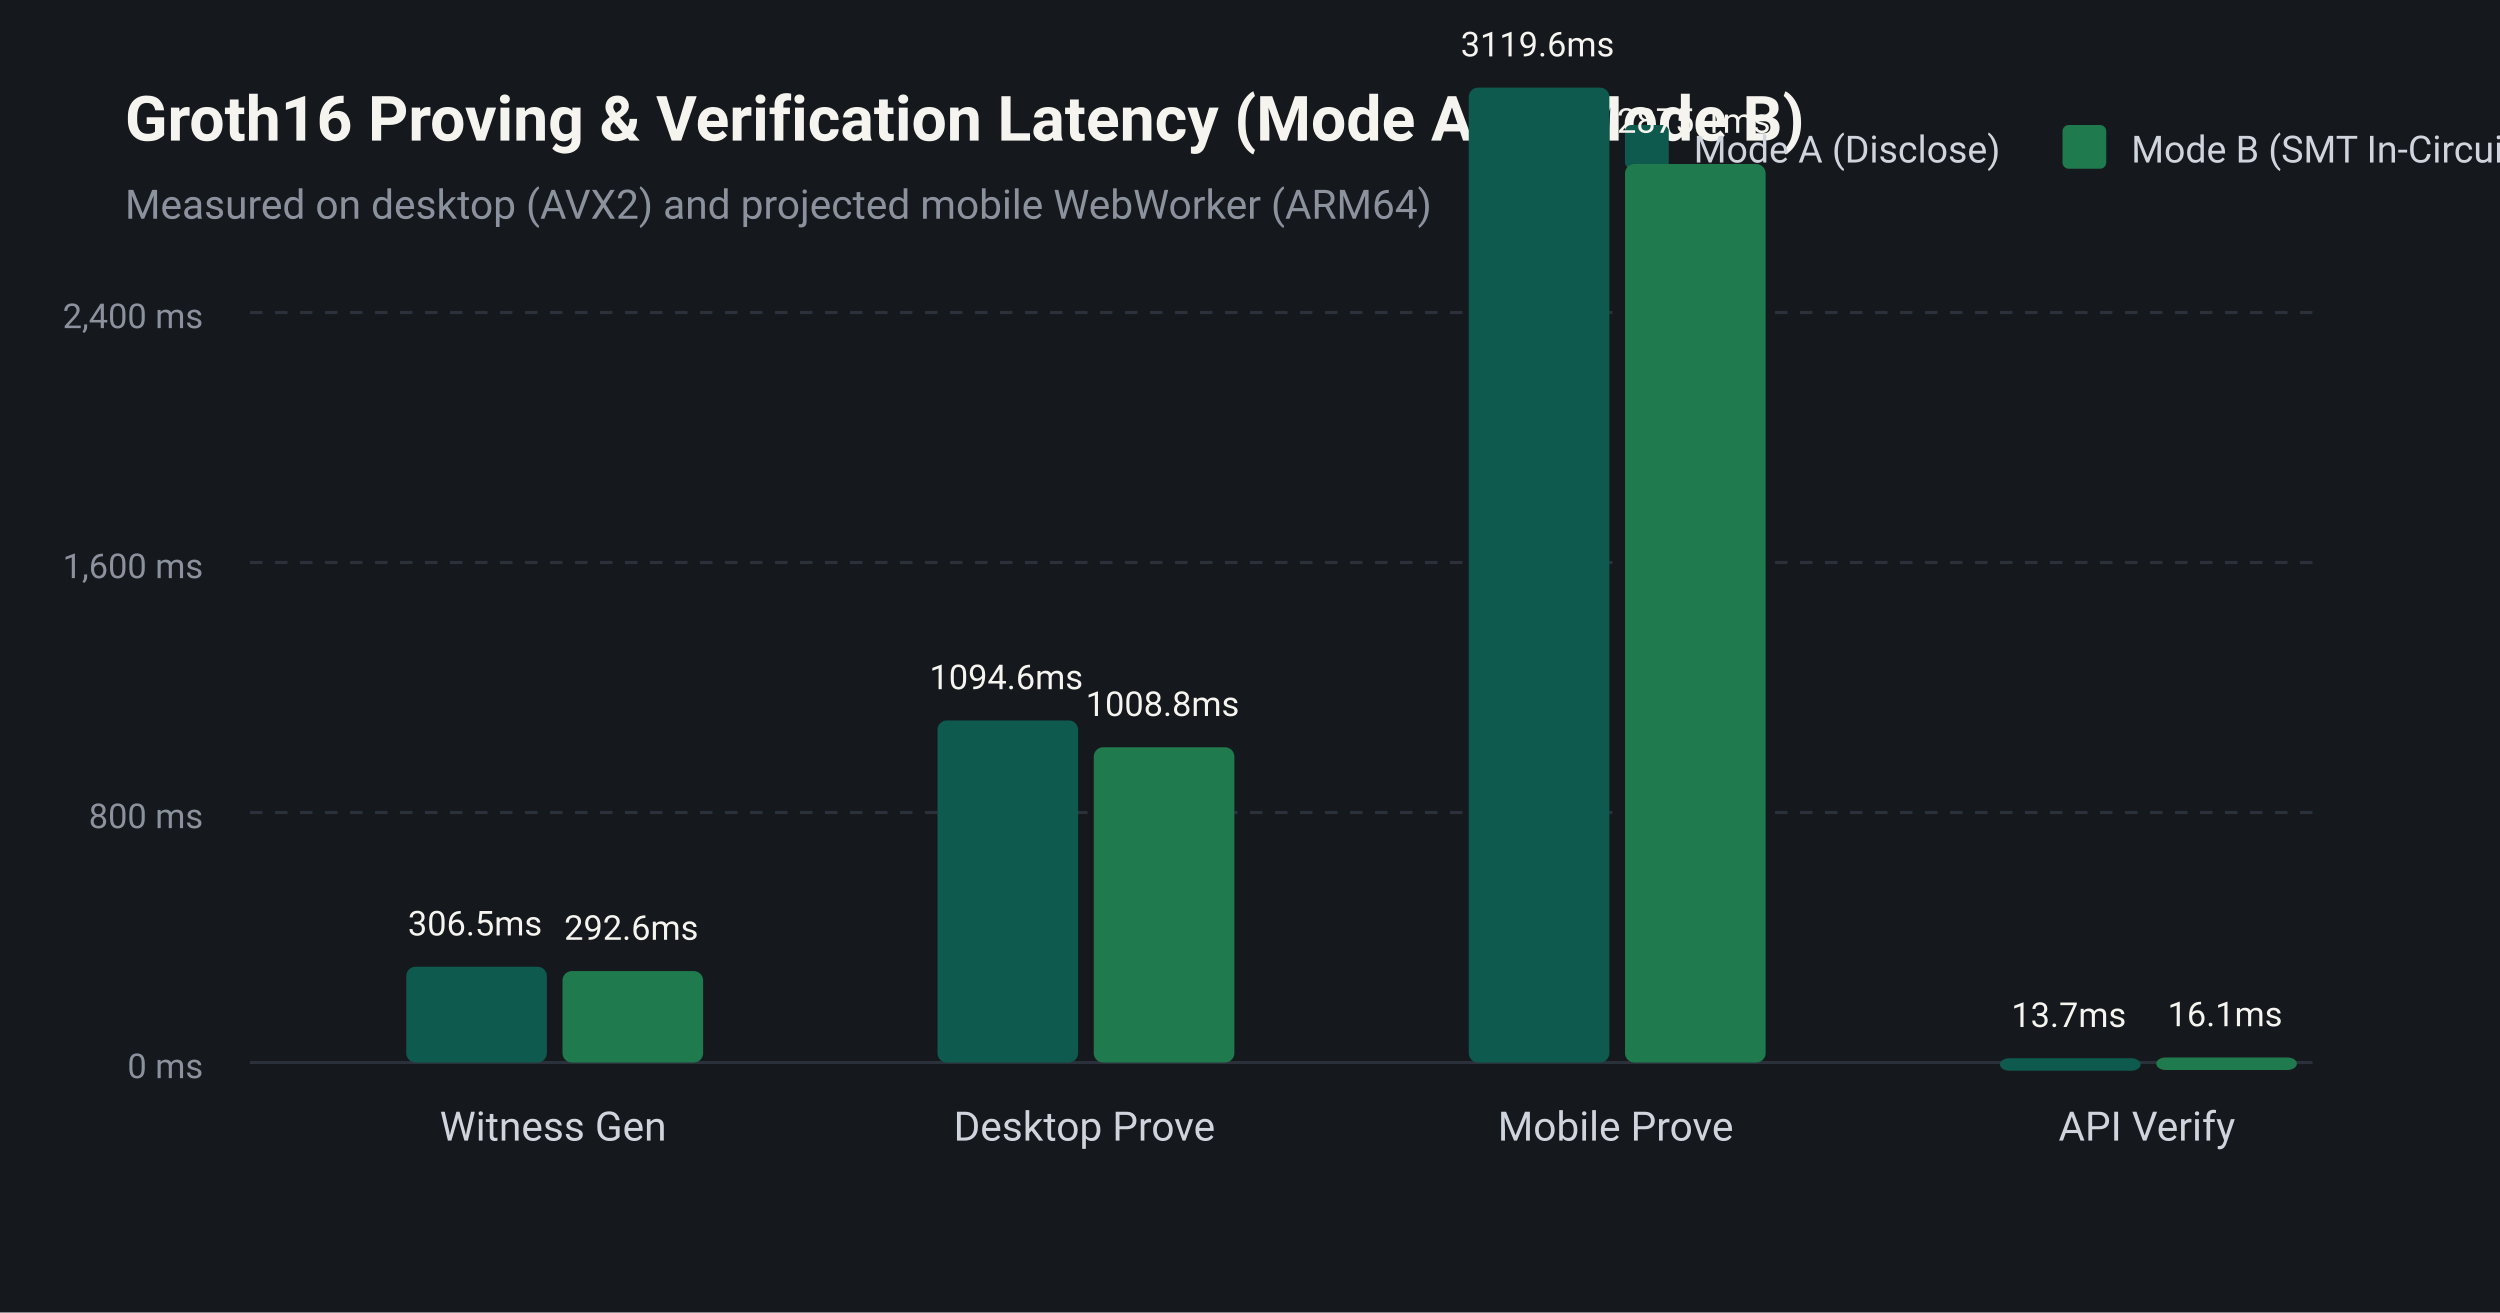
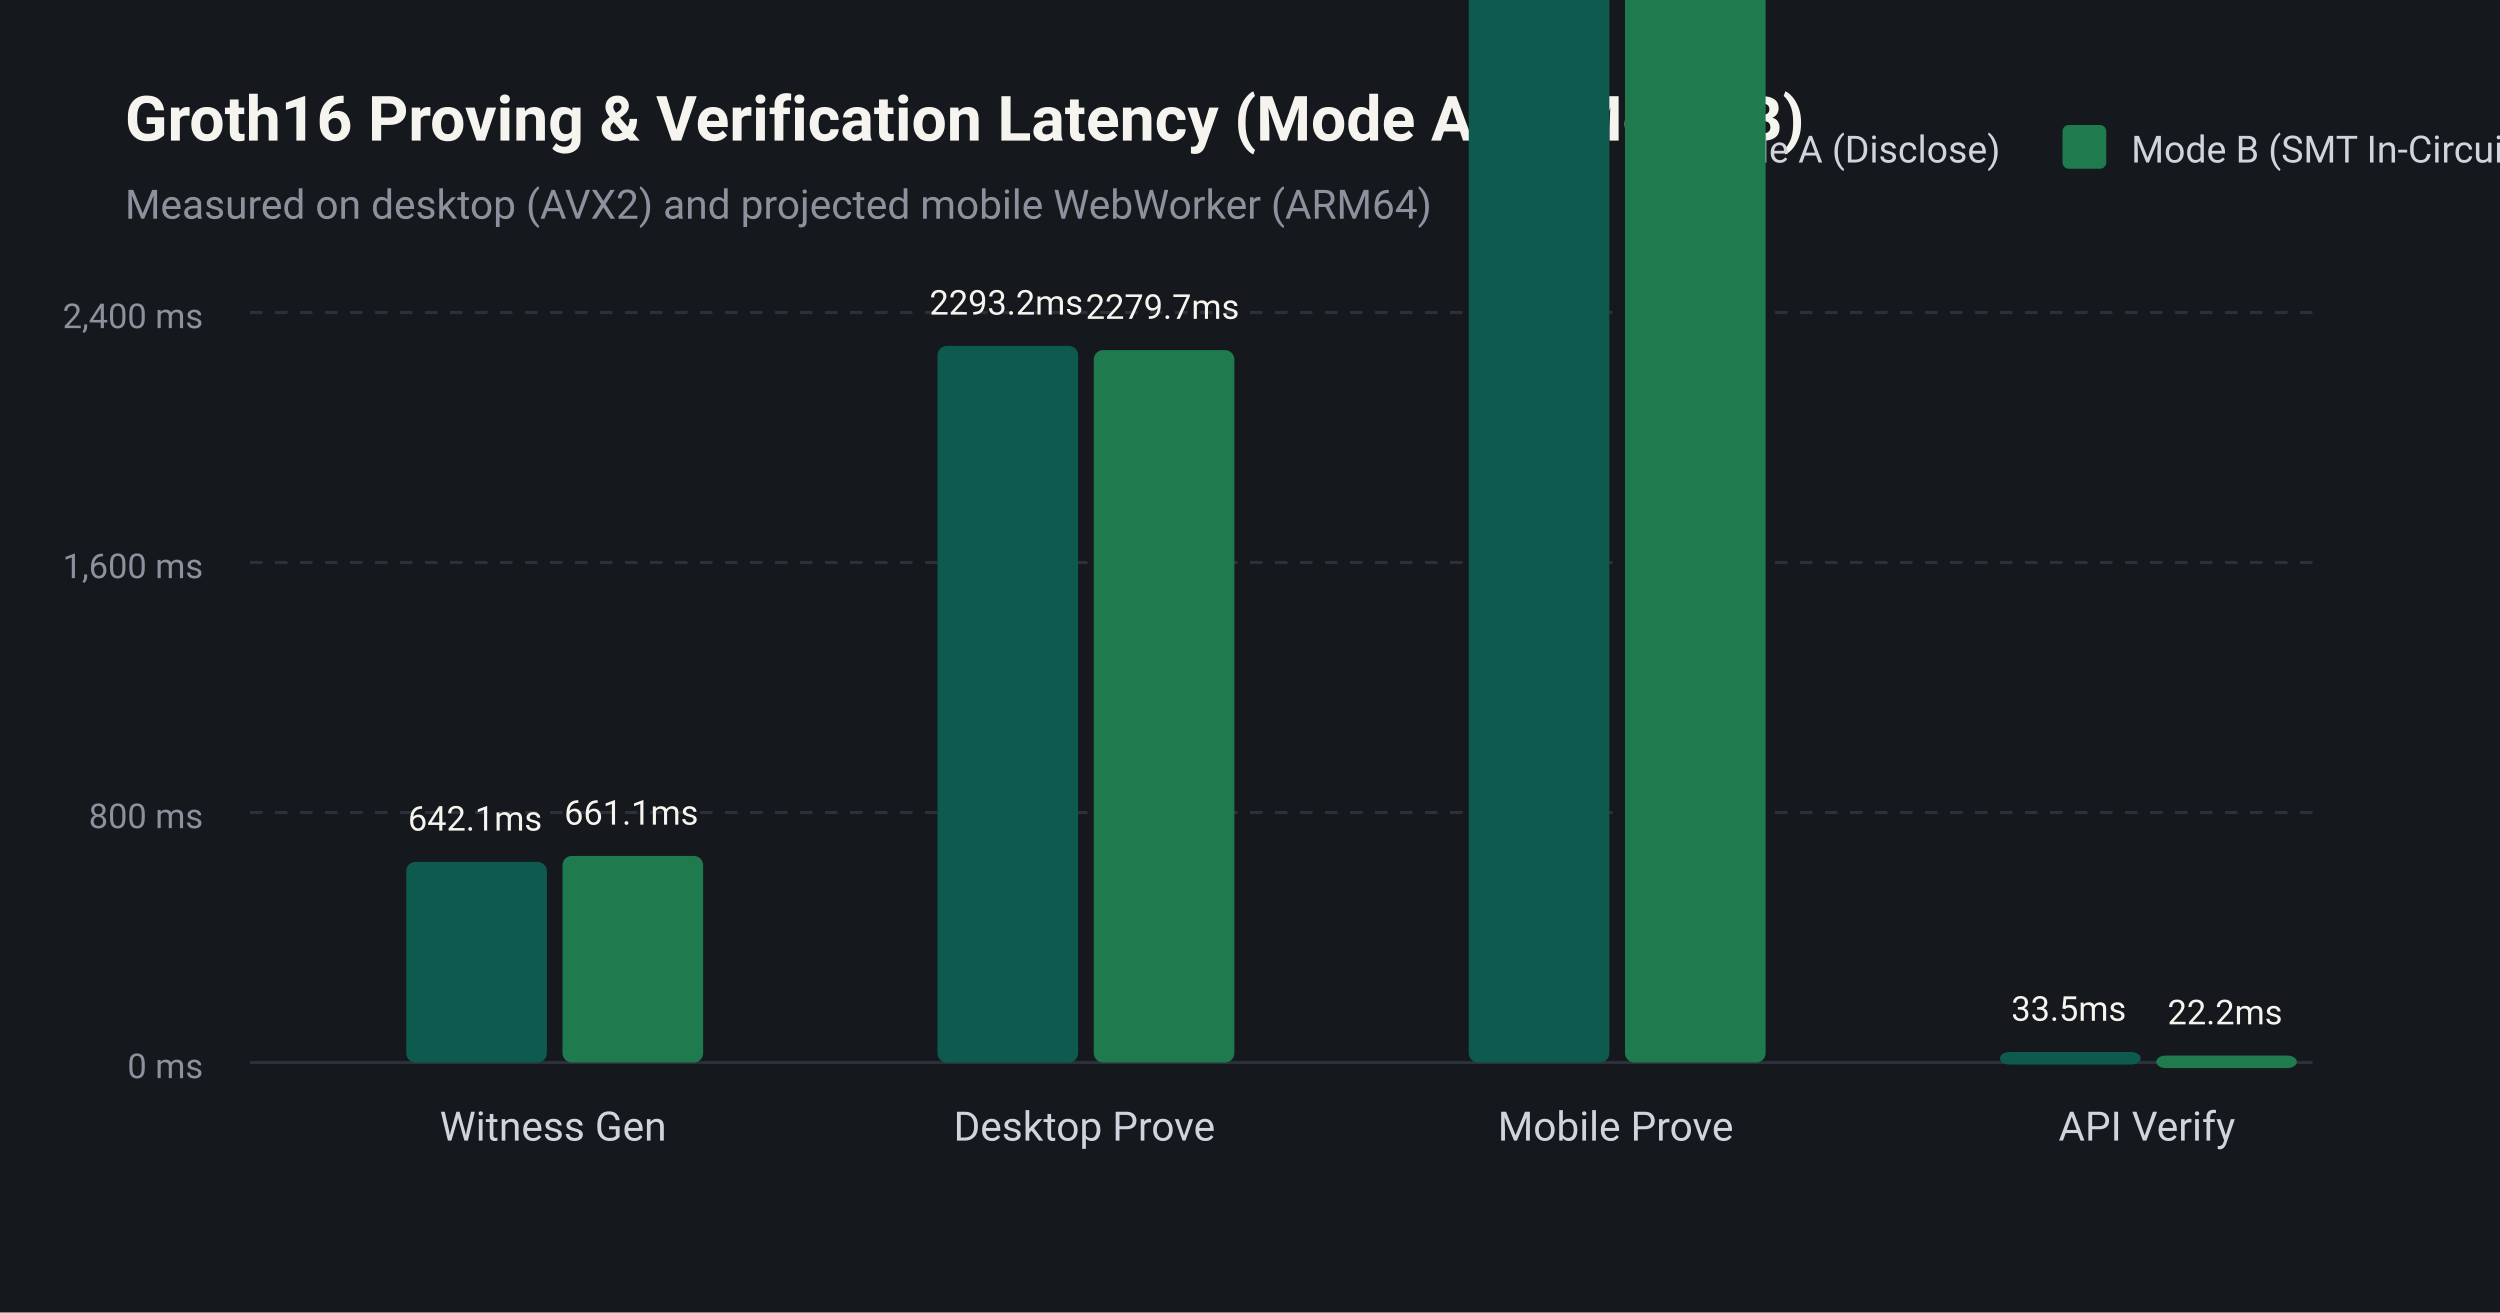
<svg xmlns="http://www.w3.org/2000/svg" width="800" height="420" viewBox="0 0 800 420" style="background:#15181D; font-family: -apple-system, BlinkMacSystemFont, 'Segoe UI', Roboto, sans-serif;">
  <rect width="800" height="420" fill="#15181D" />
  <text x="40" y="45" fill="#F6F4EE" font-size="20" font-weight="600">Groth16 Proving &amp; Verification Latency (Mode A vs Mode B)</text>
  <text x="40" y="70" fill="#8C929D" font-size="13">Measured on desktop (AVX2) and projected mobile WebWorker (ARM64)</text>
  <rect x="520" y="40" width="14" height="14" fill="#0E5A4E" rx="2" />
  <text x="542" y="52" fill="#D0D5DD" font-size="12">Mode A (Disclose)</text>
  <rect x="660" y="40" width="14" height="14" fill="#1F7A4D" rx="2" />
  <text x="682" y="52" fill="#D0D5DD" font-size="12">Mode B (SMT In-Circuit)</text>
  <line x1="80" y1="340" x2="740" y2="340" stroke="#2B313A" stroke-width="1" />
  <line x1="80" y1="260" x2="740" y2="260" stroke="#2B313A" stroke-width="1" stroke-dasharray="4" />
  <line x1="80" y1="180" x2="740" y2="180" stroke="#2B313A" stroke-width="1" stroke-dasharray="4" />
  <line x1="80" y1="100" x2="740" y2="100" stroke="#2B313A" stroke-width="1" stroke-dasharray="4" />
  <text x="65" y="345" fill="#8C929D" font-size="11" text-anchor="end">0 ms</text>
  <text x="65" y="265" fill="#8C929D" font-size="11" text-anchor="end">800 ms</text>
  <text x="65" y="185" fill="#8C929D" font-size="11" text-anchor="end">1,600 ms</text>
  <text x="65" y="105" fill="#8C929D" font-size="11" text-anchor="end">2,400 ms</text>
-   <rect x="130" y="309.35" width="45" height="30.65" fill="#0E5A4E" rx="3" />
-   <rect x="180" y="310.74" width="45" height="29.26" fill="#1F7A4D" rx="3" />
+   <rect x="130" y="275.79" width="45" height="64.21" fill="#0E5A4E" rx="3" />
+   <rect x="180" y="273.89" width="45" height="66.11" fill="#1F7A4D" rx="3" />
  <text x="177" y="365" fill="#D0D5DD" font-size="13" text-anchor="middle">Witness Gen</text>
-   <text x="152" y="299.35" fill="#F6F4EE" font-size="11" text-anchor="middle">306.5ms</text>
-   <text x="202" y="300.74" fill="#F6F4EE" font-size="11" text-anchor="middle">292.6ms</text>
-   <rect x="300" y="230.54" width="45" height="109.46" fill="#0E5A4E" rx="3" />
-   <rect x="350" y="239.12" width="45" height="100.88" fill="#1F7A4D" rx="3" />
+   <text x="152" y="265.79" fill="#F6F4EE" font-size="11" text-anchor="middle">642.1ms</text>
+   <text x="202" y="263.89" fill="#F6F4EE" font-size="11" text-anchor="middle">661.1ms</text>
+   <rect x="300" y="110.68" width="45" height="229.32" fill="#0E5A4E" rx="3" />
+   <rect x="350" y="112.03" width="45" height="227.97" fill="#1F7A4D" rx="3" />
  <text x="347" y="365" fill="#D0D5DD" font-size="13" text-anchor="middle">Desktop Prove</text>
-   <text x="322" y="220.54" fill="#F6F4EE" font-size="11" text-anchor="middle">1094.6ms</text>
-   <text x="372" y="229.12" fill="#F6F4EE" font-size="11" text-anchor="middle">1008.8ms</text>
-   <rect x="470" y="28.04" width="45" height="311.96" fill="#0E5A4E" rx="3" />
-   <rect x="520" y="52.49" width="45" height="287.51" fill="#1F7A4D" rx="3" />
+   <text x="322" y="100.68" fill="#F6F4EE" font-size="11" text-anchor="middle">2293.2ms</text>
+   <text x="372" y="102.03" fill="#F6F4EE" font-size="11" text-anchor="middle">2279.7ms</text>
+   <rect x="470" y="-313.56" width="45" height="653.56" fill="#0E5A4E" rx="3" />
+   <rect x="520" y="-309.71" width="45" height="649.71" fill="#1F7A4D" rx="3" />
  <text x="517" y="365" fill="#D0D5DD" font-size="13" text-anchor="middle">Mobile Prove</text>
-   <text x="492" y="18.04" fill="#F6F4EE" font-size="11" text-anchor="middle">3119.6ms</text>
-   <text x="542" y="42.49" fill="#F6F4EE" font-size="11" text-anchor="middle">2875.1ms</text>
-   <rect x="640" y="338.63" width="45" height="4" fill="#0E5A4E" rx="3" />
-   <rect x="690" y="338.39" width="45" height="4" fill="#1F7A4D" rx="3" />
+   <text x="492" y="-323.56" fill="#F6F4EE" font-size="11" text-anchor="middle">6535.6ms</text>
+   <text x="542" y="-319.71" fill="#F6F4EE" font-size="11" text-anchor="middle">6497.1ms</text>
+   <rect x="640" y="336.65" width="45" height="4" fill="#0E5A4E" rx="3" />
+   <rect x="690" y="337.78" width="45" height="4" fill="#1F7A4D" rx="3" />
  <text x="687" y="365" fill="#D0D5DD" font-size="13" text-anchor="middle">API Verify</text>
-   <text x="662" y="328.63" fill="#F6F4EE" font-size="11" text-anchor="middle">13.7ms</text>
-   <text x="712" y="328.39" fill="#F6F4EE" font-size="11" text-anchor="middle">16.1ms</text>
+   <text x="662" y="326.65" fill="#F6F4EE" font-size="11" text-anchor="middle">33.5ms</text>
+   <text x="712" y="327.78" fill="#F6F4EE" font-size="11" text-anchor="middle">22.2ms</text>
</svg>
